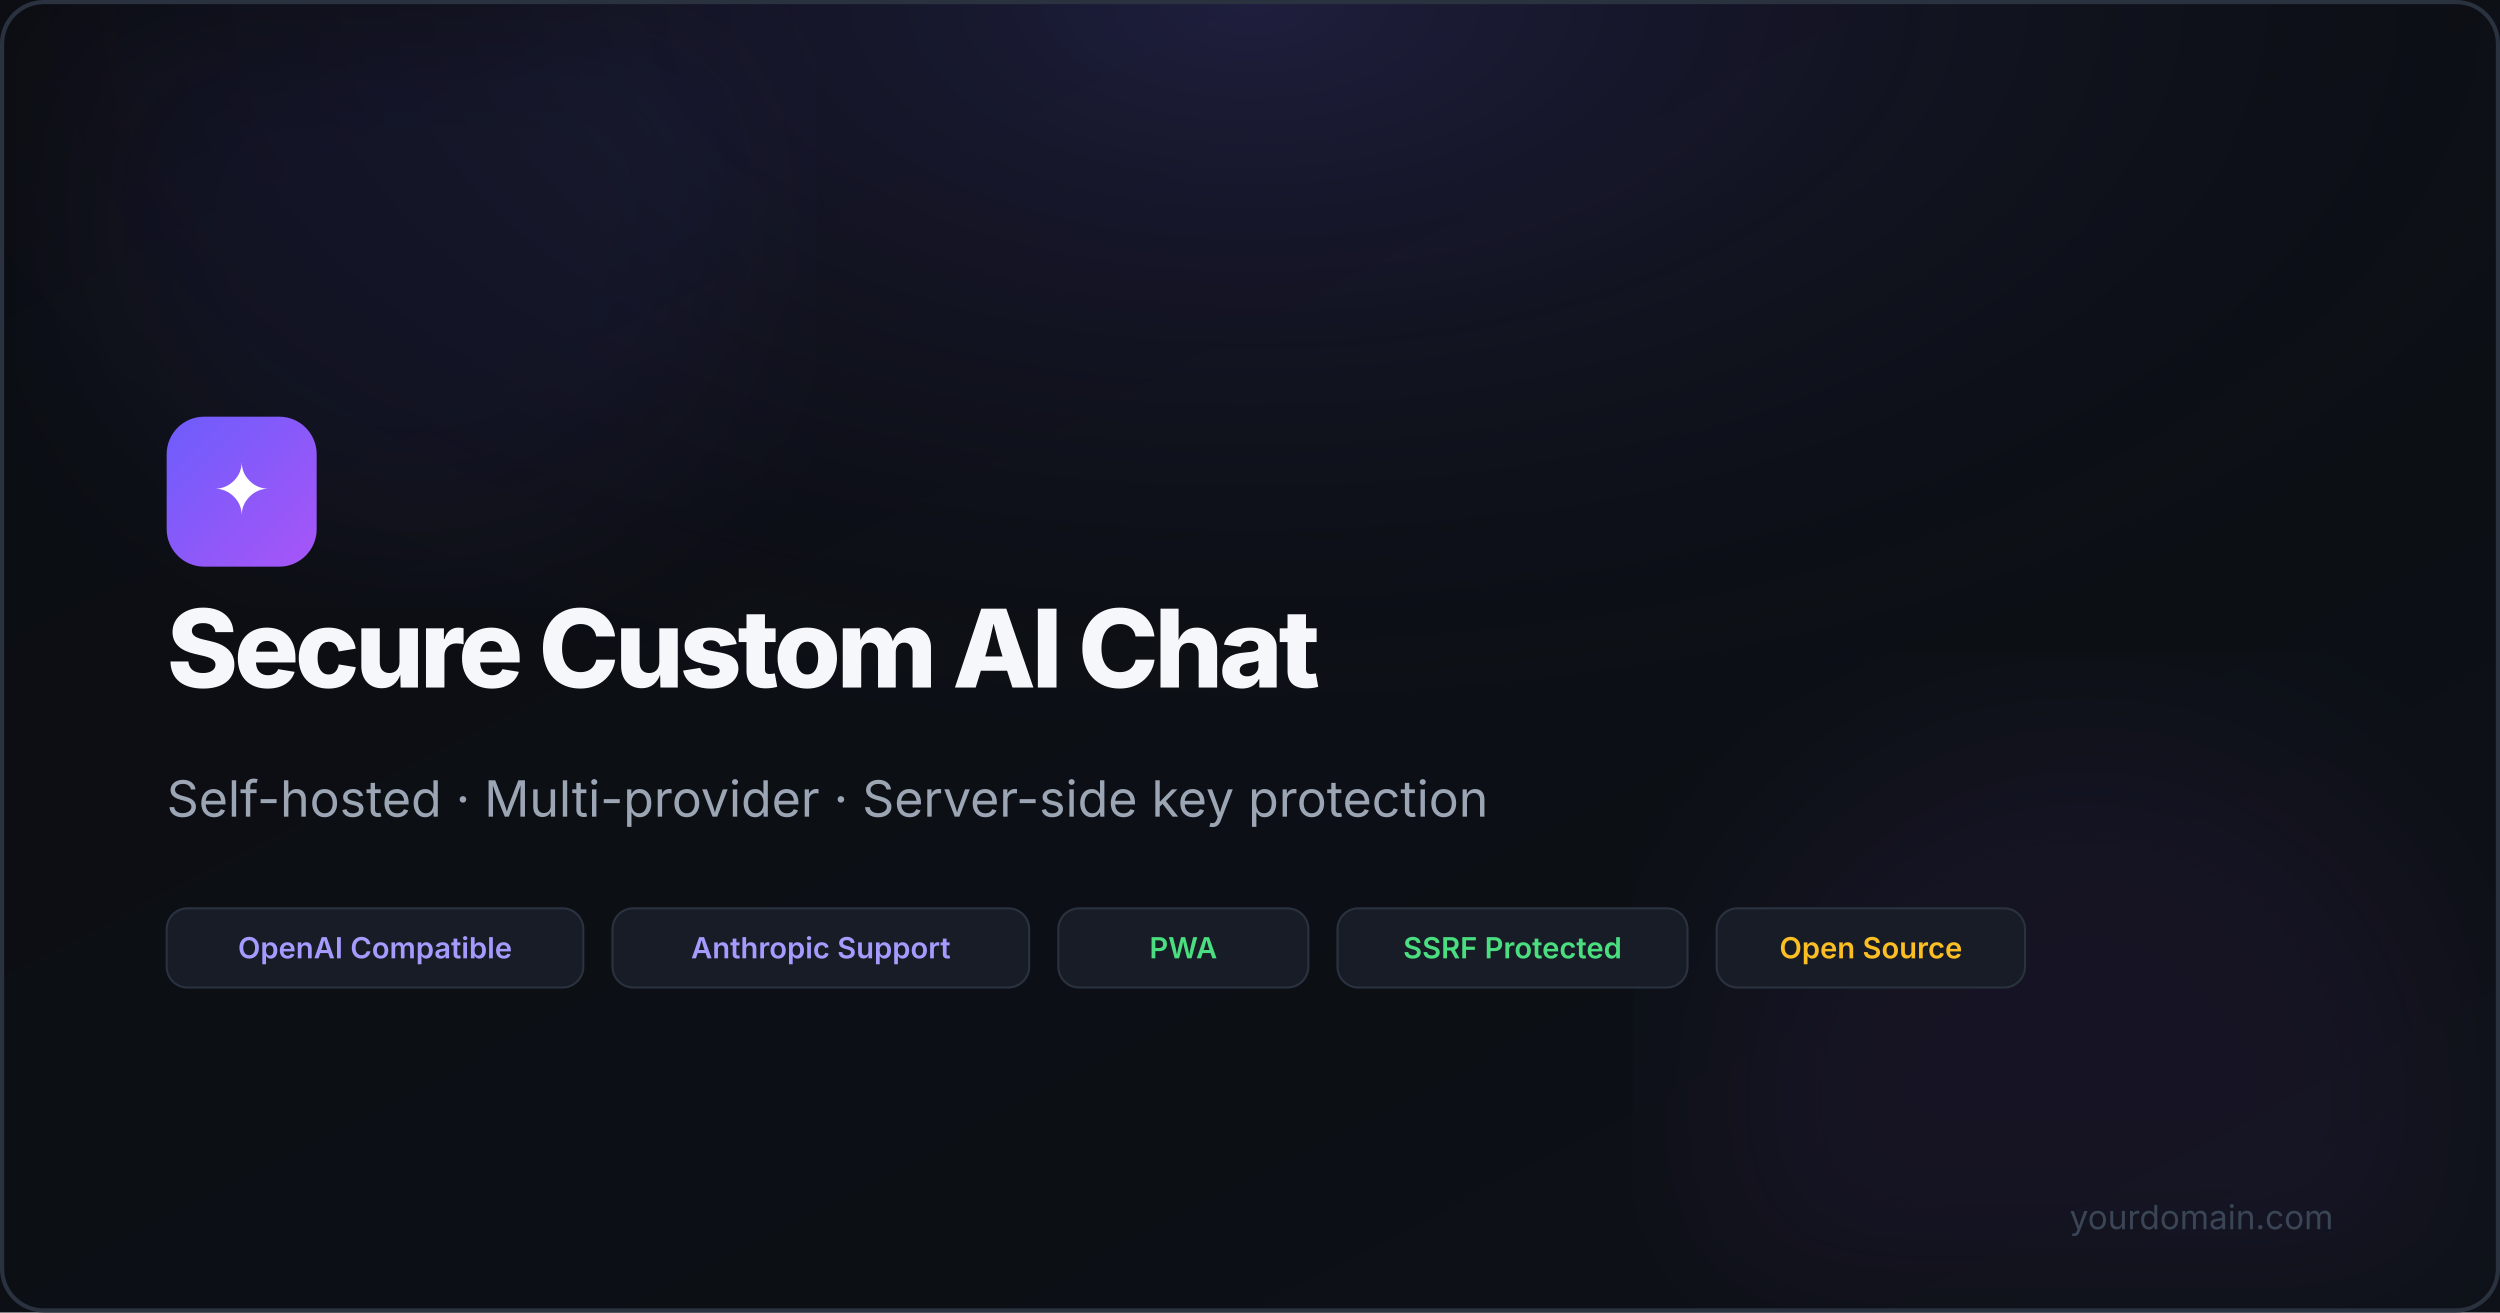
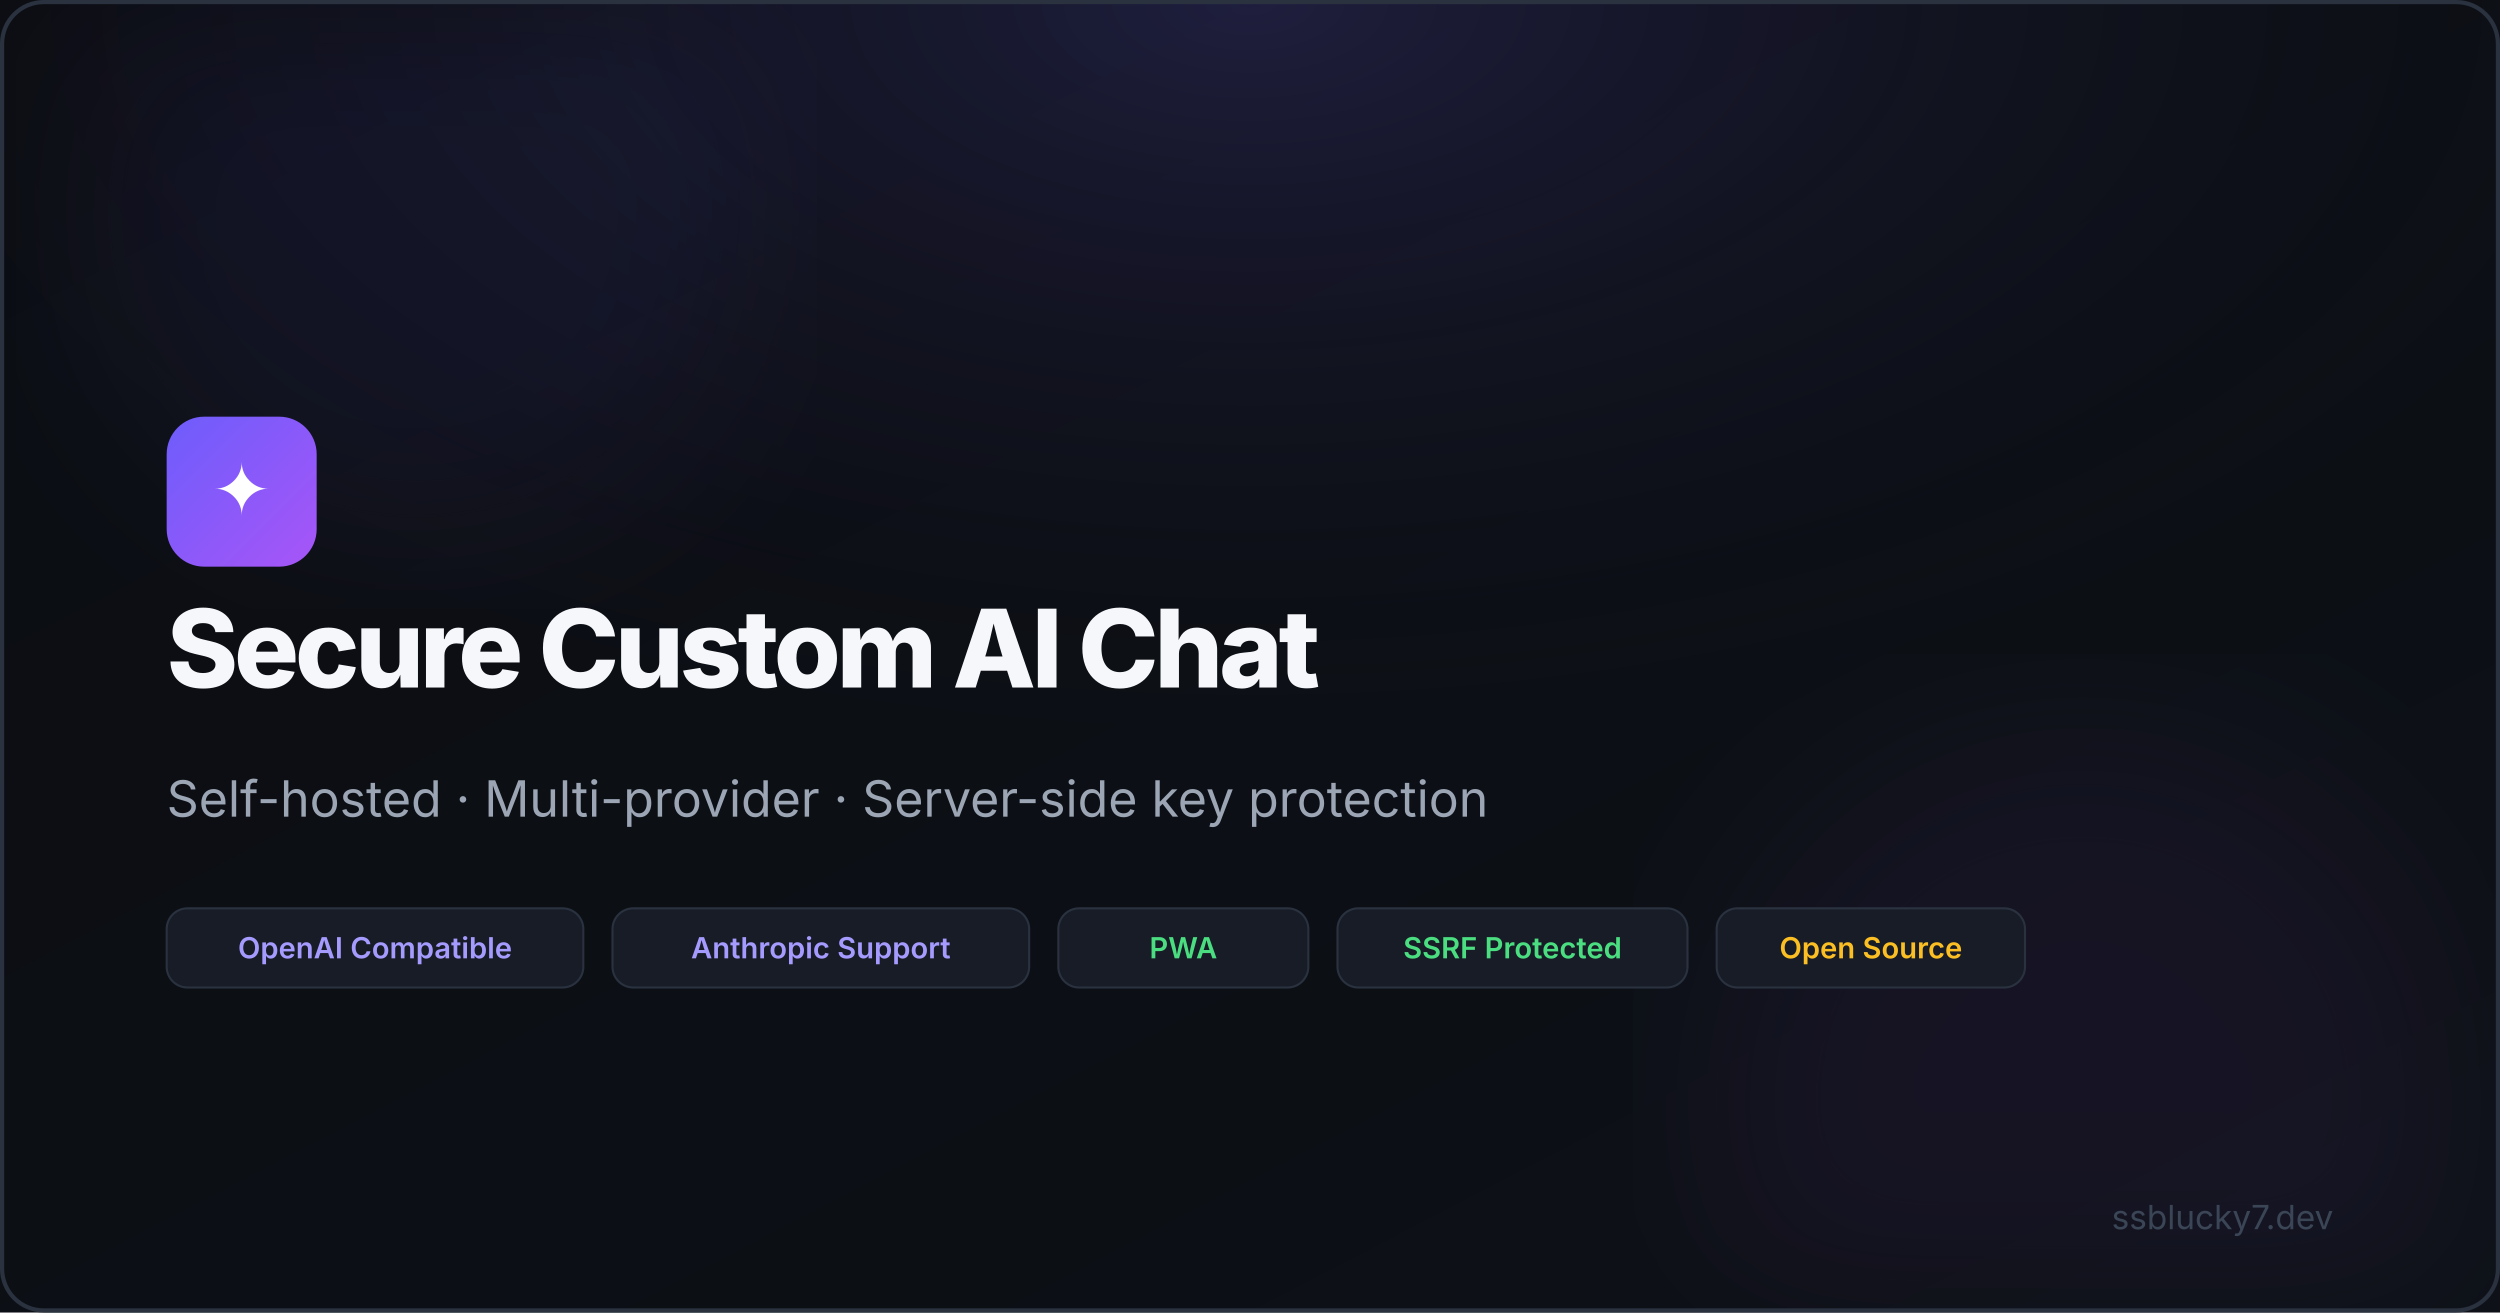
<svg xmlns="http://www.w3.org/2000/svg" width="1200" height="630" viewBox="0 0 1200 630">
  <defs>
    <linearGradient id="bg" x1="0" y1="0" x2="1" y2="1">
      <stop offset="0%" stop-color="#0b0d12" />
      <stop offset="100%" stop-color="#0d1117" />
    </linearGradient>
    <linearGradient id="accent" x1="0" y1="0" x2="1" y2="1">
      <stop offset="0%" stop-color="#6d5dfc" />
      <stop offset="100%" stop-color="#a855f7" />
    </linearGradient>
    <radialGradient id="glow" cx="50%" cy="0%" r="60%">
      <stop offset="0%" stop-color="rgba(118,103,255,0.18)" />
      <stop offset="100%" stop-color="rgba(11,13,18,0)" />
    </radialGradient>
    <filter id="blur">
      <feGaussianBlur stdDeviation="40" />
    </filter>
  </defs>
  <rect width="1200" height="630" fill="url(#bg)" />
  <rect width="1200" height="630" fill="url(#glow)" />
  <circle cx="200" cy="100" r="160" fill="#7667ff" opacity="0.06" filter="url(#blur)" />
  <circle cx="1000" cy="530" r="180" fill="#a855f7" opacity="0.06" filter="url(#blur)" />
  <rect x="1" y="1" width="1198" height="628" rx="20" fill="none" stroke="#2a3240" stroke-width="2" />
  <rect x="80" y="200" width="72" height="72" rx="18" fill="url(#accent)" />
  <text x="116" y="247" text-anchor="middle" font-family="system-ui, -apple-system, sans-serif" font-size="34" font-weight="800" fill="white">✦</text>
  <text x="80" y="330" font-family="system-ui, -apple-system, BlinkMacSystemFont, 'Segoe UI', sans-serif" font-size="52" font-weight="800" fill="#f5f7fa" letter-spacing="-2">Secure Custom AI Chat</text>
  <text x="80" y="392" font-family="system-ui, -apple-system, BlinkMacSystemFont, 'Segoe UI', sans-serif" font-size="24" font-weight="400" fill="#9ba5b4">Self-hosted · Multi-provider · Server-side key protection</text>
  <rect x="80" y="436" width="200" height="38" rx="10" fill="#171c26" stroke="#2a3240" stroke-width="1" />
  <text x="180" y="460" text-anchor="middle" font-family="system-ui, -apple-system, sans-serif" font-size="14" font-weight="600" fill="#a59bff">OpenAI Compatible</text>
  <rect x="294" y="436" width="200" height="38" rx="10" fill="#171c26" stroke="#2a3240" stroke-width="1" />
  <text x="394" y="460" text-anchor="middle" font-family="system-ui, -apple-system, sans-serif" font-size="14" font-weight="600" fill="#a59bff">Anthropic Support</text>
  <rect x="508" y="436" width="120" height="38" rx="10" fill="#171c26" stroke="#2a3240" stroke-width="1" />
  <text x="568" y="460" text-anchor="middle" font-family="system-ui, -apple-system, sans-serif" font-size="14" font-weight="600" fill="#4ade80">PWA</text>
  <rect x="642" y="436" width="168" height="38" rx="10" fill="#171c26" stroke="#2a3240" stroke-width="1" />
  <text x="726" y="460" text-anchor="middle" font-family="system-ui, -apple-system, sans-serif" font-size="14" font-weight="600" fill="#4ade80">SSRF Protected</text>
  <rect x="824" y="436" width="148" height="38" rx="10" fill="#171c26" stroke="#2a3240" stroke-width="1" />
  <text x="898" y="460" text-anchor="middle" font-family="system-ui, -apple-system, sans-serif" font-size="14" font-weight="600" fill="#fbbf24">Open Source</text>
-   <text x="1120" y="590" text-anchor="end" font-family="system-ui, -apple-system, sans-serif" font-size="16" fill="#3a4556">yourdomain.com</text>
+   <text x="1120" y="590" text-anchor="end" font-family="system-ui, -apple-system, sans-serif" font-size="16" fill="#3a4556">ssblucky7.dev</text>
</svg>
